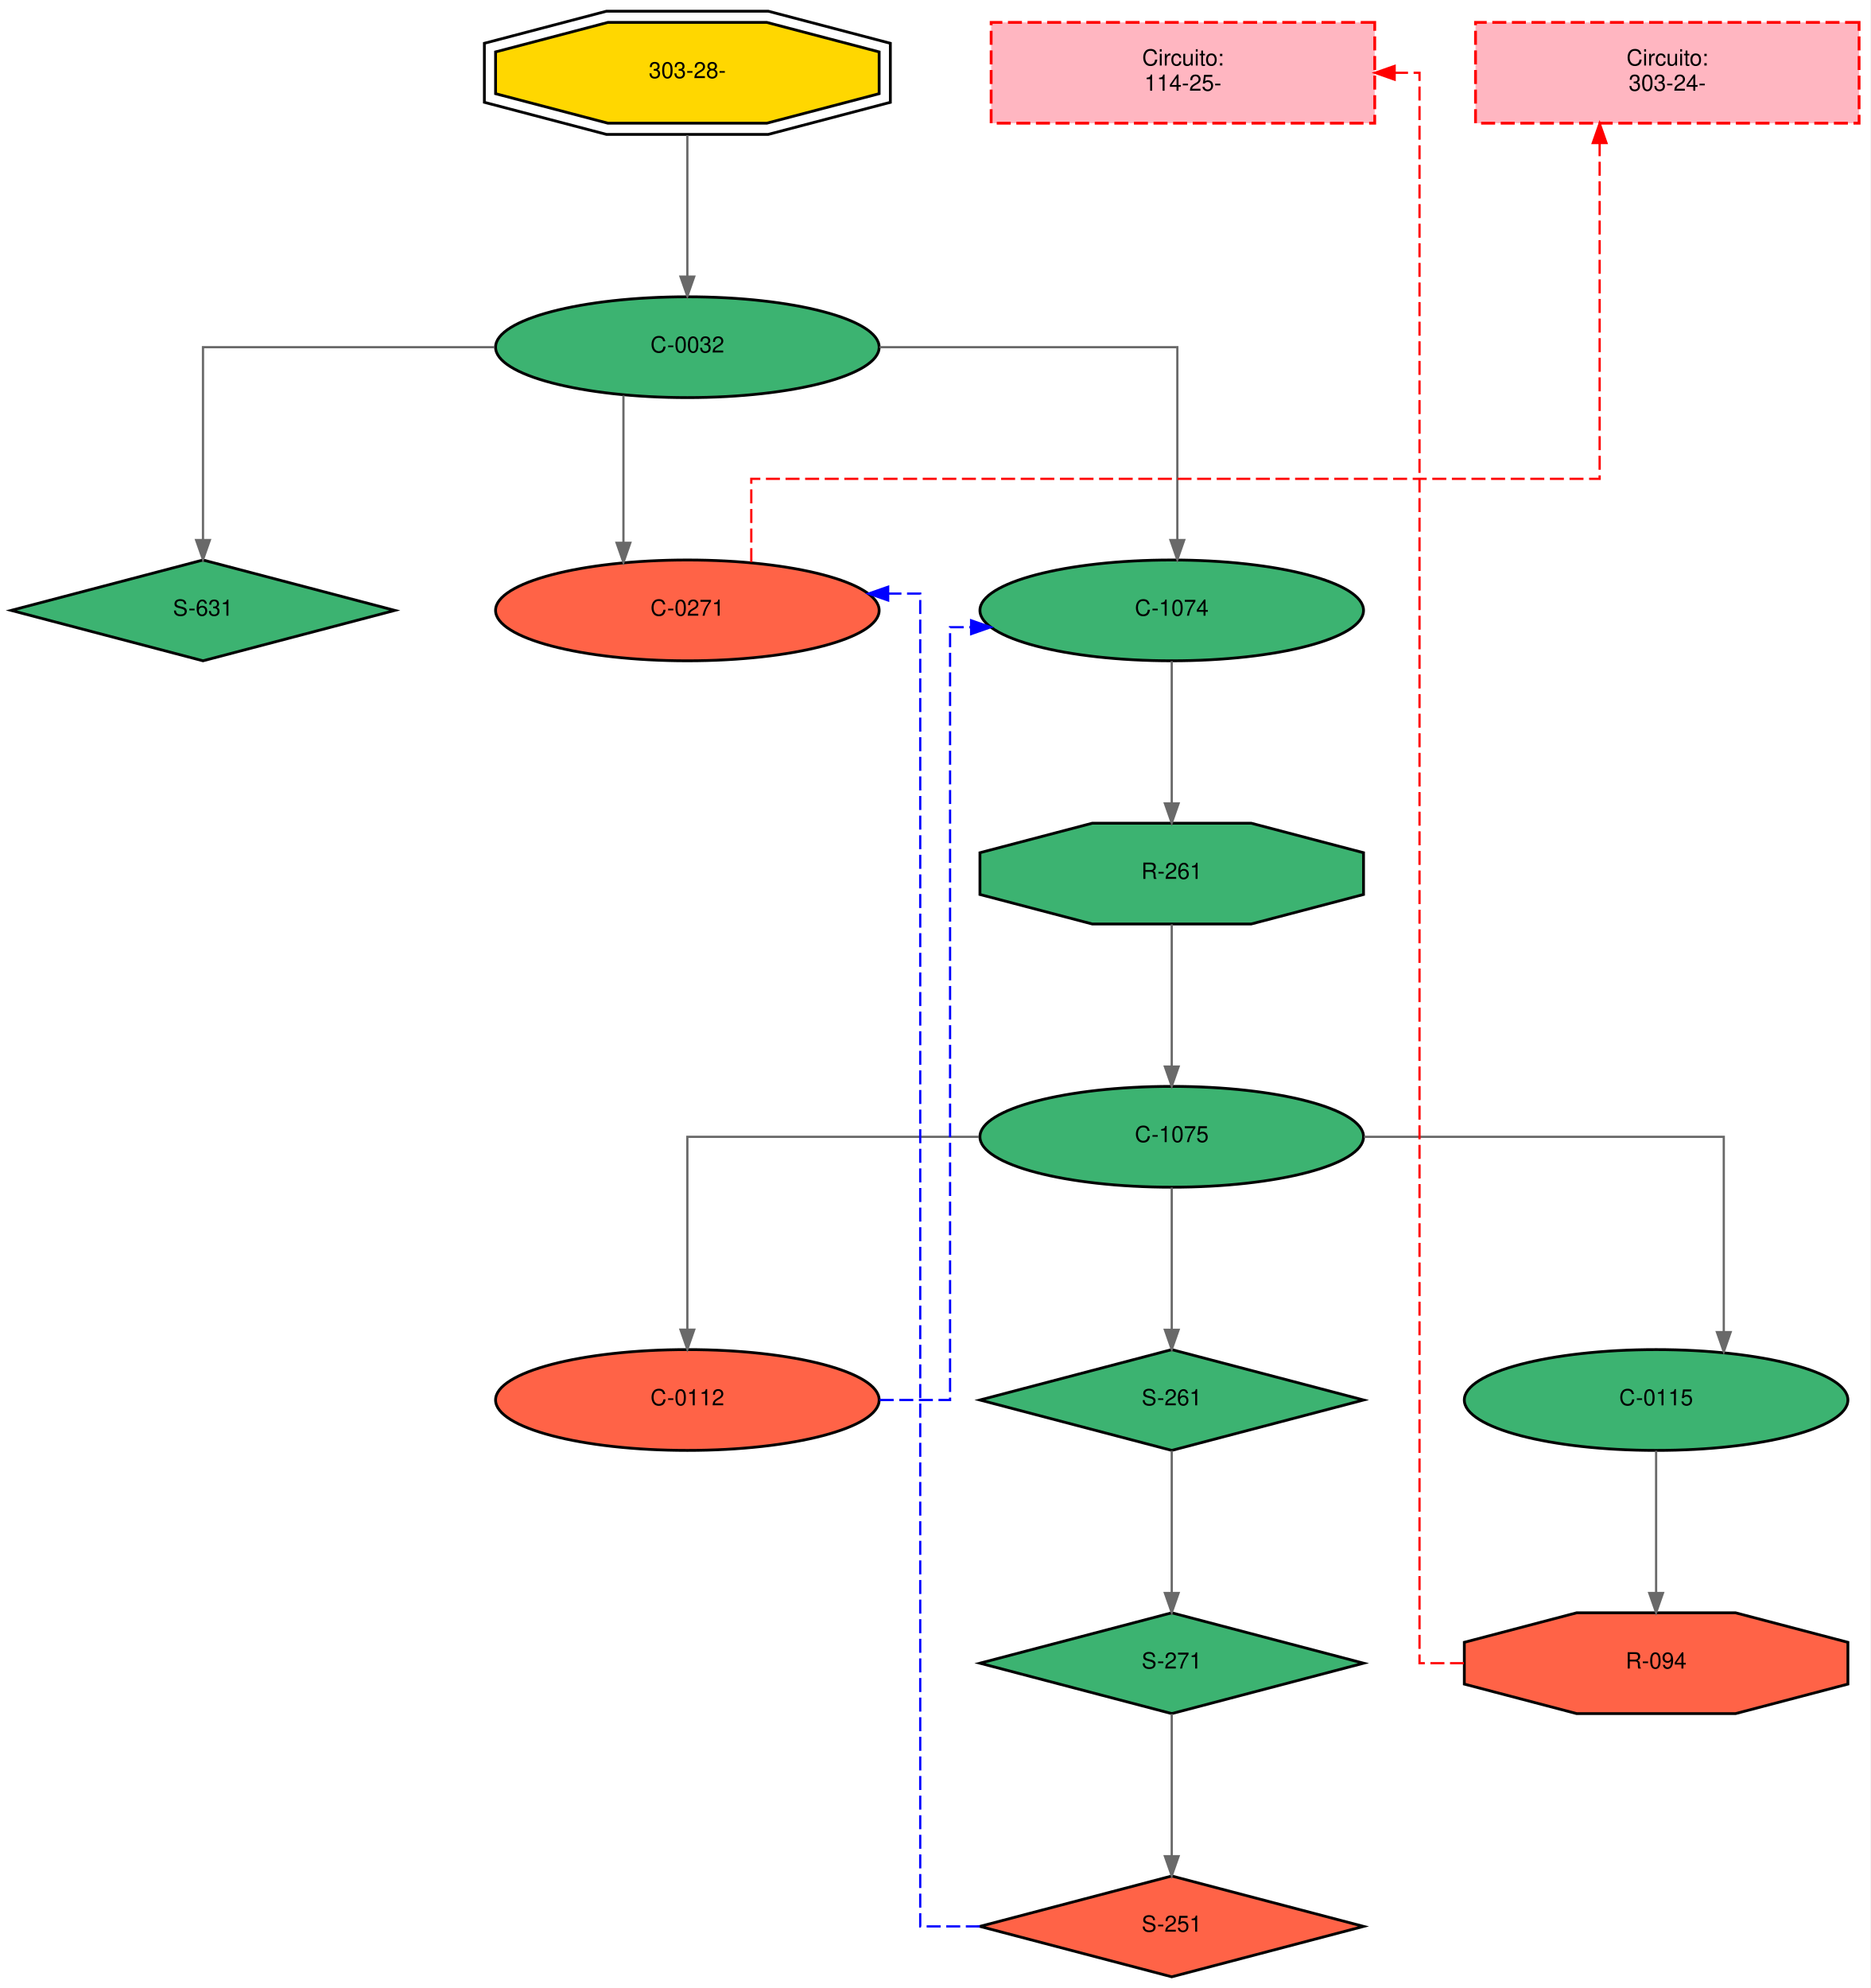
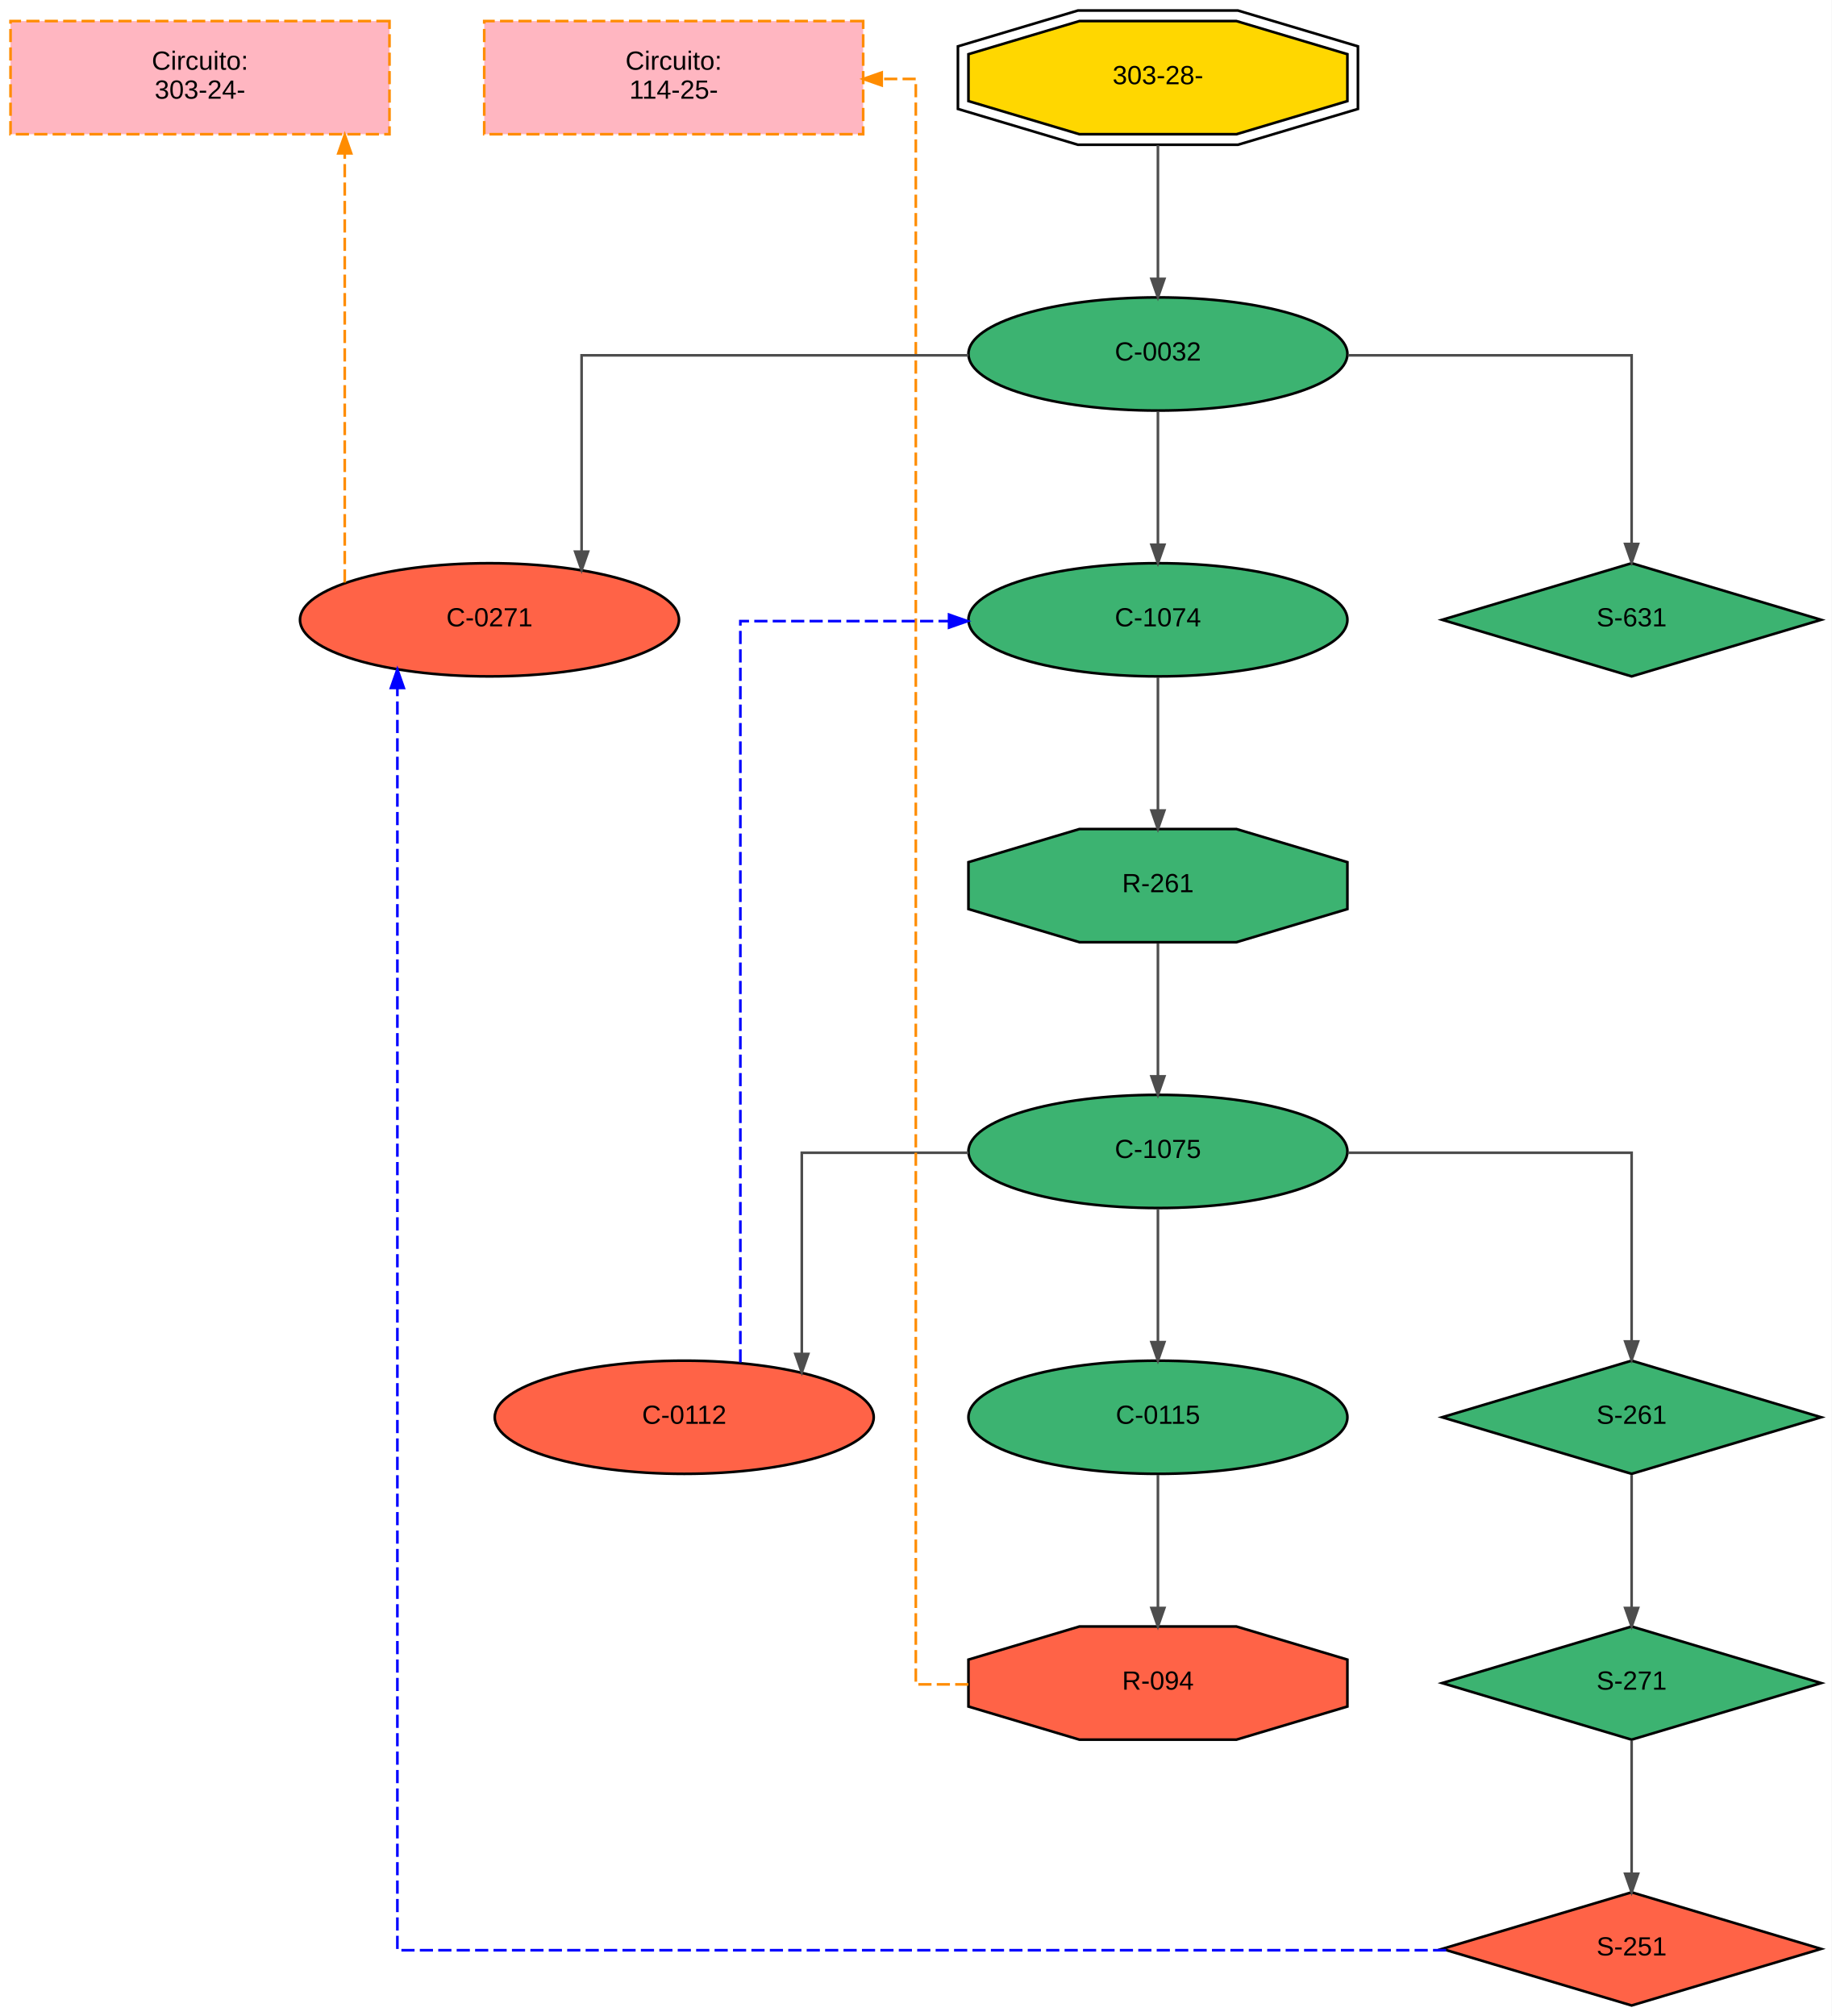
- <svg xmlns="http://www.w3.org/2000/svg" width="668pt" height="710pt" viewBox="0.00 0.00 668.00 710.00">
-   <g id="graph0" class="graph" transform="scale(1 1) rotate(0) translate(4 706)">
-     <polygon fill="white" stroke="transparent" points="-4,4 -4,-706 664,-706 664,4 -4,4" />
+ <svg xmlns="http://www.w3.org/2000/svg" width="696pt" height="766pt" viewBox="0.00 0.00 696.00 766.00">
+   <g id="graph0" class="graph" transform="scale(1 1) rotate(0) translate(4 762)">
+     <polygon fill="white" stroke="transparent" points="-4,4 -4,-762 692,-762 692,4 -4,4" />
    <g id="node1" class="node">
-       <polygon fill="gold" stroke="black" points="310,-672.54 310,-687.46 269.87,-698 213.13,-698 173,-687.46 173,-672.54 213.13,-662 269.87,-662 310,-672.54" />
-       <polygon fill="none" stroke="black" points="314,-669.46 314,-690.54 270.39,-702 212.61,-702 169,-690.54 169,-669.46 212.61,-658 270.39,-658 314,-669.46" />
-       <text text-anchor="middle" x="241.5" y="-678.1" font-family="Helvetica,sans-Serif" font-size="8.00">303-28-</text>
+       <polygon fill="tomato" stroke="black" points="616,-43 544,-21.5 616,0 688,-21.5 616,-43" />
+       <text text-anchor="middle" x="616" y="-19" font-family="Arial" font-size="10.00">S-251</text>
+     </g>
+     <g id="node6" class="node">
+       <ellipse fill="tomato" stroke="black" cx="182" cy="-526.5" rx="72" ry="21.5" />
+       <text text-anchor="middle" x="182" y="-524" font-family="Arial" font-size="10.00">C-0271</text>
+     </g>
+     <g id="edge15" class="edge">
+       <path fill="none" stroke="blue" stroke-dasharray="5,2" d="M545.53,-21C414.6,-21 147,-21 147,-21 147,-21 147,-500.61 147,-500.61" />
+       <polygon fill="blue" stroke="blue" points="144.55,-500.61 147,-507.61 149.45,-500.61 144.55,-500.61" />
+     </g>
+     <g id="node2" class="node">
+       <ellipse fill="mediumseagreen" stroke="black" cx="436" cy="-324.5" rx="72" ry="21.5" />
+       <text text-anchor="middle" x="436" y="-322" font-family="Arial" font-size="10.00">C-1075</text>
+     </g>
+     <g id="node7" class="node">
+       <ellipse fill="tomato" stroke="black" cx="256" cy="-223.5" rx="72" ry="21.5" />
+       <text text-anchor="middle" x="256" y="-221" font-family="Arial" font-size="10.00">C-0112</text>
+     </g>
+     <g id="edge6" class="edge">
+       <path fill="none" stroke="#4d4d4d" d="M363.97,-324C331.65,-324 300.67,-324 300.67,-324 300.67,-324 300.67,-247.55 300.67,-247.55" />
+       <polygon fill="#4d4d4d" stroke="#4d4d4d" points="303.12,-247.55 300.67,-240.55 298.22,-247.55 303.12,-247.55" />
+     </g>
+     <g id="node10" class="node">
+       <polygon fill="mediumseagreen" stroke="black" points="616,-245 544,-223.5 616,-202 688,-223.5 616,-245" />
+       <text text-anchor="middle" x="616" y="-221" font-family="Arial" font-size="10.00">S-261</text>
+     </g>
+     <g id="edge9" class="edge">
+       <path fill="none" stroke="#4d4d4d" d="M508.18,-324C558.25,-324 616,-324 616,-324 616,-324 616,-252.31 616,-252.31" />
+       <polygon fill="#4d4d4d" stroke="#4d4d4d" points="618.45,-252.31 616,-245.31 613.55,-252.31 618.45,-252.31" />
+     </g>
+     <g id="node13" class="node">
+       <ellipse fill="mediumseagreen" stroke="black" cx="436" cy="-223.5" rx="72" ry="21.5" />
+       <text text-anchor="middle" x="436" y="-221" font-family="Arial" font-size="10.00">C-0115</text>
+     </g>
+     <g id="edge7" class="edge">
+       <path fill="none" stroke="#4d4d4d" d="M436,-302.58C436,-302.58 436,-252.03 436,-252.03" />
+       <polygon fill="#4d4d4d" stroke="#4d4d4d" points="438.45,-252.03 436,-245.03 433.55,-252.03 438.45,-252.03" />
    </g>
    <g id="node3" class="node">
-       <ellipse fill="mediumseagreen" stroke="black" cx="241.5" cy="-582" rx="68.5" ry="18" />
-       <text text-anchor="middle" x="241.5" y="-580.1" font-family="Helvetica,sans-Serif" font-size="8.00">C-0032</text>
+       <ellipse fill="mediumseagreen" stroke="black" cx="436" cy="-526.5" rx="72" ry="21.5" />
+       <text text-anchor="middle" x="436" y="-524" font-family="Arial" font-size="10.00">C-1074</text>
+     </g>
+     <g id="node11" class="node">
+       <polygon fill="mediumseagreen" stroke="black" points="508,-416.59 508,-434.41 465.82,-447 406.18,-447 364,-434.41 364,-416.59 406.18,-404 465.82,-404 508,-416.59" />
+       <text text-anchor="middle" x="436" y="-423" font-family="Arial" font-size="10.00">R-261</text>
+     </g>
+     <g id="edge4" class="edge">
+       <path fill="none" stroke="#4d4d4d" d="M436,-504.58C436,-504.58 436,-454.03 436,-454.03" />
+       <polygon fill="#4d4d4d" stroke="#4d4d4d" points="438.45,-454.03 436,-447.03 433.55,-454.03 438.45,-454.03" />
+     </g>
+     <g id="node4" class="node">
+       <polygon fill="tomato" stroke="black" points="508,-113.59 508,-131.41 465.82,-144 406.18,-144 364,-131.41 364,-113.59 406.18,-101 465.82,-101 508,-113.59" />
+       <text text-anchor="middle" x="436" y="-120" font-family="Arial" font-size="10.00">R-094</text>
+     </g>
+     <g id="node14" class="node">
+       <polygon fill="lightpink" stroke="darkorange" stroke-dasharray="5,2" points="324,-754 180,-754 180,-711 324,-711 324,-754" />
+       <text text-anchor="middle" x="252" y="-735.5" font-family="Arial" font-size="10.00">Circuito:</text>
+       <text text-anchor="middle" x="252" y="-724.5" font-family="Arial" font-size="10.00">114-25-</text>
+     </g>
+     <g id="edge14" class="edge">
+       <path fill="none" stroke="darkorange" stroke-dasharray="5,2" d="M363.96,-122C352.32,-122 344,-122 344,-122 344,-122 344,-732 344,-732 344,-732 331.04,-732 331.04,-732" />
+       <polygon fill="darkorange" stroke="darkorange" points="331.04,-729.55 324.04,-732 331.04,-734.45 331.04,-729.55" />
+     </g>
+     <g id="node5" class="node">
+       <polygon fill="gold" stroke="black" points="508,-723.59 508,-741.41 465.82,-754 406.18,-754 364,-741.41 364,-723.59 406.18,-711 465.82,-711 508,-723.59" />
+       <polygon fill="none" stroke="black" points="512,-720.61 512,-744.39 466.41,-758 405.59,-758 360,-744.39 360,-720.61 405.59,-707 466.41,-707 512,-720.61" />
+       <text text-anchor="middle" x="436" y="-730" font-family="Arial" font-size="10.00">303-28-</text>
+     </g>
+     <g id="node8" class="node">
+       <ellipse fill="mediumseagreen" stroke="black" cx="436" cy="-627.5" rx="72" ry="21.5" />
+       <text text-anchor="middle" x="436" y="-625" font-family="Arial" font-size="10.00">C-0032</text>
    </g>
    <g id="edge1" class="edge">
-       <path fill="none" stroke="dimgray" stroke-width="0.8" d="M241.5,-657.76C241.5,-657.76 241.5,-607.21 241.5,-607.21" />
-       <polygon fill="dimgray" stroke="dimgray" stroke-width="0.8" points="243.95,-607.21 241.5,-600.21 239.05,-607.21 243.95,-607.21" />
+       <path fill="none" stroke="#4d4d4d" d="M436,-706.81C436,-706.81 436,-656.03 436,-656.03" />
+       <polygon fill="#4d4d4d" stroke="#4d4d4d" points="438.45,-656.03 436,-649.03 433.55,-656.03 438.45,-656.03" />
    </g>
-     <g id="node2" class="node">
-       <polygon fill="mediumseagreen" stroke="black" points="414.5,-130 346,-112 414.5,-94 483,-112 414.5,-130" />
-       <text text-anchor="middle" x="414.5" y="-110.1" font-family="Helvetica,sans-Serif" font-size="8.00">S-271</text>
+     <g id="node15" class="node">
+       <polygon fill="lightpink" stroke="darkorange" stroke-dasharray="5,2" points="144,-754 0,-754 0,-711 144,-711 144,-754" />
+       <text text-anchor="middle" x="72" y="-735.5" font-family="Arial" font-size="10.00">Circuito:</text>
+       <text text-anchor="middle" x="72" y="-724.5" font-family="Arial" font-size="10.00">303-24-</text>
    </g>
-     <g id="node11" class="node">
-       <polygon fill="tomato" stroke="black" points="414.5,-36 346,-18 414.5,0 483,-18 414.5,-36" />
-       <text text-anchor="middle" x="414.5" y="-16.1" font-family="Helvetica,sans-Serif" font-size="8.00">S-251</text>
+     <g id="edge16" class="edge">
+       <path fill="none" stroke="darkorange" stroke-dasharray="5,2" d="M127,-540.66C127,-540.66 127,-703.73 127,-703.73" />
+       <polygon fill="darkorange" stroke="darkorange" points="124.55,-703.73 127,-710.73 129.45,-703.73 124.55,-703.73" />
+     </g>
+     <g id="edge13" class="edge">
+       <path fill="none" stroke="blue" stroke-dasharray="5,2" d="M277.33,-244.29C277.33,-312.64 277.33,-526 277.33,-526 277.33,-526 356.63,-526 356.63,-526" />
+       <polygon fill="blue" stroke="blue" points="356.63,-528.45 363.63,-526 356.63,-523.55 356.63,-528.45" />
+     </g>
+     <g id="edge3" class="edge">
+       <path fill="none" stroke="#4d4d4d" d="M436,-605.58C436,-605.58 436,-555.03 436,-555.03" />
+       <polygon fill="#4d4d4d" stroke="#4d4d4d" points="438.45,-555.03 436,-548.03 433.55,-555.03 438.45,-555.03" />
+     </g>
+     <g id="edge12" class="edge">
+       <path fill="none" stroke="#4d4d4d" d="M363.99,-627C300.16,-627 217,-627 217,-627 217,-627 217,-552.4 217,-552.4" />
+       <polygon fill="#4d4d4d" stroke="#4d4d4d" points="219.45,-552.4 217,-545.4 214.55,-552.4 219.45,-552.4" />
+     </g>
+     <g id="node9" class="node">
+       <polygon fill="mediumseagreen" stroke="black" points="616,-548 544,-526.5 616,-505 688,-526.5 616,-548" />
+       <text text-anchor="middle" x="616" y="-524" font-family="Arial" font-size="10.00">S-631</text>
+     </g>
+     <g id="edge2" class="edge">
+       <path fill="none" stroke="#4d4d4d" d="M508.18,-627C558.25,-627 616,-627 616,-627 616,-627 616,-555.31 616,-555.31" />
+       <polygon fill="#4d4d4d" stroke="#4d4d4d" points="618.45,-555.31 616,-548.31 613.55,-555.31 618.45,-555.31" />
+     </g>
+     <g id="node12" class="node">
+       <polygon fill="mediumseagreen" stroke="black" points="616,-144 544,-122.5 616,-101 688,-122.5 616,-144" />
+       <text text-anchor="middle" x="616" y="-120" font-family="Arial" font-size="10.00">S-271</text>
+     </g>
+     <g id="edge10" class="edge">
+       <path fill="none" stroke="#4d4d4d" d="M616,-201.58C616,-201.58 616,-151.03 616,-151.03" />
+       <polygon fill="#4d4d4d" stroke="#4d4d4d" points="618.45,-151.03 616,-144.03 613.55,-151.03 618.45,-151.03" />
+     </g>
+     <g id="edge5" class="edge">
+       <path fill="none" stroke="#4d4d4d" d="M436,-403.58C436,-403.58 436,-353.03 436,-353.03" />
+       <polygon fill="#4d4d4d" stroke="#4d4d4d" points="438.45,-353.03 436,-346.03 433.55,-353.03 438.45,-353.03" />
    </g>
    <g id="edge11" class="edge">
-       <path fill="none" stroke="dimgray" stroke-width="0.8" d="M414.5,-93.88C414.5,-93.88 414.5,-43.07 414.5,-43.07" />
-       <polygon fill="dimgray" stroke="dimgray" stroke-width="0.8" points="416.95,-43.07 414.5,-36.07 412.05,-43.07 416.95,-43.07" />
-     </g>
-     <g id="node6" class="node">
-       <polygon fill="mediumseagreen" stroke="black" points="68.5,-506 0,-488 68.5,-470 137,-488 68.5,-506" />
-       <text text-anchor="middle" x="68.5" y="-486.1" font-family="Helvetica,sans-Serif" font-size="8.00">S-631</text>
-     </g>
-     <g id="edge2" class="edge">
-       <path fill="none" stroke="dimgray" stroke-width="0.8" d="M172.63,-582C124.38,-582 68.5,-582 68.5,-582 68.5,-582 68.5,-513.12 68.5,-513.12" />
-       <polygon fill="dimgray" stroke="dimgray" stroke-width="0.8" points="70.95,-513.12 68.5,-506.12 66.05,-513.12 70.95,-513.12" />
-     </g>
-     <g id="node8" class="node">
-       <ellipse fill="tomato" stroke="black" cx="241.5" cy="-488" rx="68.5" ry="18" />
-       <text text-anchor="middle" x="241.5" y="-486.1" font-family="Helvetica,sans-Serif" font-size="8.00">C-0271</text>
-     </g>
-     <g id="edge12" class="edge">
-       <path fill="none" stroke="dimgray" stroke-width="0.8" d="M218.67,-564.76C218.67,-564.76 218.67,-512.13 218.67,-512.13" />
-       <polygon fill="dimgray" stroke="dimgray" stroke-width="0.8" points="221.12,-512.13 218.67,-505.13 216.22,-512.13 221.12,-512.13" />
-     </g>
-     <g id="node12" class="node">
-       <ellipse fill="mediumseagreen" stroke="black" cx="414.5" cy="-488" rx="68.5" ry="18" />
-       <text text-anchor="middle" x="414.5" y="-486.1" font-family="Helvetica,sans-Serif" font-size="8.00">C-1074</text>
-     </g>
-     <g id="edge3" class="edge">
-       <path fill="none" stroke="dimgray" stroke-width="0.8" d="M310.16,-582C359.19,-582 416.5,-582 416.5,-582 416.5,-582 416.5,-513.12 416.5,-513.12" />
-       <polygon fill="dimgray" stroke="dimgray" stroke-width="0.8" points="418.95,-513.12 416.5,-506.12 414.05,-513.12 418.95,-513.12" />
-     </g>
-     <g id="node4" class="node">
-       <ellipse fill="mediumseagreen" stroke="black" cx="414.5" cy="-300" rx="68.5" ry="18" />
-       <text text-anchor="middle" x="414.5" y="-298.1" font-family="Helvetica,sans-Serif" font-size="8.00">C-1075</text>
-     </g>
-     <g id="node5" class="node">
-       <ellipse fill="tomato" stroke="black" cx="241.5" cy="-206" rx="68.5" ry="18" />
-       <text text-anchor="middle" x="241.5" y="-204.1" font-family="Helvetica,sans-Serif" font-size="8.00">C-0112</text>
-     </g>
-     <g id="edge6" class="edge">
-       <path fill="none" stroke="dimgray" stroke-width="0.8" d="M345.63,-300C297.38,-300 241.5,-300 241.5,-300 241.5,-300 241.5,-231.12 241.5,-231.12" />
-       <polygon fill="dimgray" stroke="dimgray" stroke-width="0.8" points="243.95,-231.12 241.5,-224.12 239.05,-231.12 243.95,-231.12" />
-     </g>
-     <g id="node10" class="node">
-       <polygon fill="mediumseagreen" stroke="black" points="414.5,-224 346,-206 414.5,-188 483,-206 414.5,-224" />
-       <text text-anchor="middle" x="414.5" y="-204.1" font-family="Helvetica,sans-Serif" font-size="8.00">S-261</text>
-     </g>
-     <g id="edge9" class="edge">
-       <path fill="none" stroke="dimgray" stroke-width="0.8" d="M414.5,-281.88C414.5,-281.88 414.5,-231.07 414.5,-231.07" />
-       <polygon fill="dimgray" stroke="dimgray" stroke-width="0.8" points="416.95,-231.07 414.5,-224.07 412.05,-231.07 416.95,-231.07" />
-     </g>
-     <g id="node13" class="node">
-       <ellipse fill="mediumseagreen" stroke="black" cx="587.5" cy="-206" rx="68.5" ry="18" />
-       <text text-anchor="middle" x="587.5" y="-204.1" font-family="Helvetica,sans-Serif" font-size="8.00">C-0115</text>
-     </g>
-     <g id="edge7" class="edge">
-       <path fill="none" stroke="dimgray" stroke-width="0.8" d="M483.18,-300C540.08,-300 611.67,-300 611.67,-300 611.67,-300 611.67,-230.24 611.67,-230.24" />
-       <polygon fill="dimgray" stroke="dimgray" stroke-width="0.8" points="614.12,-230.24 611.67,-223.24 609.22,-230.24 614.12,-230.24" />
-     </g>
-     <g id="edge13" class="edge">
-       <path fill="none" stroke="blue" stroke-width="0.8" stroke-dasharray="5,2" d="M310.19,-206C324.5,-206 335.33,-206 335.33,-206 335.33,-206 335.33,-482 335.33,-482 335.33,-482 342.85,-482 342.85,-482" />
-       <polygon fill="blue" stroke="blue" stroke-width="0.8" points="342.85,-484.45 349.85,-482 342.85,-479.55 342.85,-484.45" />
-     </g>
-     <g id="node7" class="node">
-       <polygon fill="tomato" stroke="black" points="656,-104.54 656,-119.46 615.87,-130 559.13,-130 519,-119.46 519,-104.54 559.13,-94 615.87,-94 656,-104.54" />
-       <text text-anchor="middle" x="587.5" y="-110.1" font-family="Helvetica,sans-Serif" font-size="8.00">R-094</text>
-     </g>
-     <g id="node14" class="node">
-       <polygon fill="lightpink" stroke="red" stroke-dasharray="5,2" points="487,-698 350,-698 350,-662 487,-662 487,-698" />
-       <text text-anchor="middle" x="418.5" y="-682.6" font-family="Helvetica,sans-Serif" font-size="8.00">Circuito:</text>
-       <text text-anchor="middle" x="418.5" y="-673.6" font-family="Helvetica,sans-Serif" font-size="8.00">114-25-</text>
-     </g>
-     <g id="edge14" class="edge">
-       <path fill="none" stroke="red" stroke-width="0.8" stroke-dasharray="5,2" d="M518.89,-112C509.5,-112 503,-112 503,-112 503,-112 503,-680 503,-680 503,-680 494.11,-680 494.11,-680" />
-       <polygon fill="red" stroke="red" stroke-width="0.8" points="494.11,-677.55 487.11,-680 494.11,-682.45 494.11,-677.55" />
-     </g>
-     <g id="node15" class="node">
-       <polygon fill="lightpink" stroke="red" stroke-dasharray="5,2" points="660,-698 523,-698 523,-662 660,-662 660,-698" />
-       <text text-anchor="middle" x="591.5" y="-682.6" font-family="Helvetica,sans-Serif" font-size="8.00">Circuito:</text>
-       <text text-anchor="middle" x="591.5" y="-673.6" font-family="Helvetica,sans-Serif" font-size="8.00">303-24-</text>
-     </g>
-     <g id="edge16" class="edge">
-       <path fill="none" stroke="red" stroke-width="0.8" stroke-dasharray="5,2" d="M264.33,-505.23C264.33,-518.65 264.33,-535 264.33,-535 264.33,-535 567.33,-535 567.33,-535 567.33,-535 567.33,-654.93 567.33,-654.93" />
-       <polygon fill="red" stroke="red" stroke-width="0.8" points="564.88,-654.93 567.33,-661.93 569.78,-654.93 564.88,-654.93" />
-     </g>
-     <g id="node9" class="node">
-       <polygon fill="mediumseagreen" stroke="black" points="483,-386.54 483,-401.46 442.87,-412 386.13,-412 346,-401.46 346,-386.54 386.13,-376 442.87,-376 483,-386.54" />
-       <text text-anchor="middle" x="414.5" y="-392.1" font-family="Helvetica,sans-Serif" font-size="8.00">R-261</text>
-     </g>
-     <g id="edge5" class="edge">
-       <path fill="none" stroke="dimgray" stroke-width="0.8" d="M414.5,-375.88C414.5,-375.88 414.5,-325.07 414.5,-325.07" />
-       <polygon fill="dimgray" stroke="dimgray" stroke-width="0.8" points="416.95,-325.07 414.5,-318.07 412.05,-325.07 416.95,-325.07" />
-     </g>
-     <g id="edge10" class="edge">
-       <path fill="none" stroke="dimgray" stroke-width="0.8" d="M414.5,-187.88C414.5,-187.88 414.5,-137.07 414.5,-137.07" />
-       <polygon fill="dimgray" stroke="dimgray" stroke-width="0.8" points="416.95,-137.07 414.5,-130.07 412.05,-137.07 416.95,-137.07" />
-     </g>
-     <g id="edge15" class="edge">
-       <path fill="none" stroke="blue" stroke-width="0.8" stroke-dasharray="5,2" d="M345.96,-18C333.66,-18 324.67,-18 324.67,-18 324.67,-18 324.67,-494 324.67,-494 324.67,-494 313.21,-494 313.21,-494" />
-       <polygon fill="blue" stroke="blue" stroke-width="0.8" points="313.21,-491.55 306.21,-494 313.21,-496.45 313.21,-491.55" />
-     </g>
-     <g id="edge4" class="edge">
-       <path fill="none" stroke="dimgray" stroke-width="0.8" d="M414.5,-469.88C414.5,-469.88 414.5,-419.07 414.5,-419.07" />
-       <polygon fill="dimgray" stroke="dimgray" stroke-width="0.8" points="416.95,-419.07 414.5,-412.07 412.05,-419.07 416.95,-419.07" />
+       <path fill="none" stroke="#4d4d4d" d="M616,-100.58C616,-100.58 616,-50.03 616,-50.03" />
+       <polygon fill="#4d4d4d" stroke="#4d4d4d" points="618.45,-50.03 616,-43.03 613.55,-50.03 618.45,-50.03" />
    </g>
    <g id="edge8" class="edge">
-       <path fill="none" stroke="dimgray" stroke-width="0.8" d="M587.5,-187.88C587.5,-187.88 587.5,-137.07 587.5,-137.07" />
-       <polygon fill="dimgray" stroke="dimgray" stroke-width="0.8" points="589.95,-137.07 587.5,-130.07 585.05,-137.07 589.95,-137.07" />
+       <path fill="none" stroke="#4d4d4d" d="M436,-201.58C436,-201.58 436,-151.03 436,-151.03" />
+       <polygon fill="#4d4d4d" stroke="#4d4d4d" points="438.45,-151.03 436,-144.03 433.55,-151.03 438.45,-151.03" />
    </g>
  </g>
</svg>
